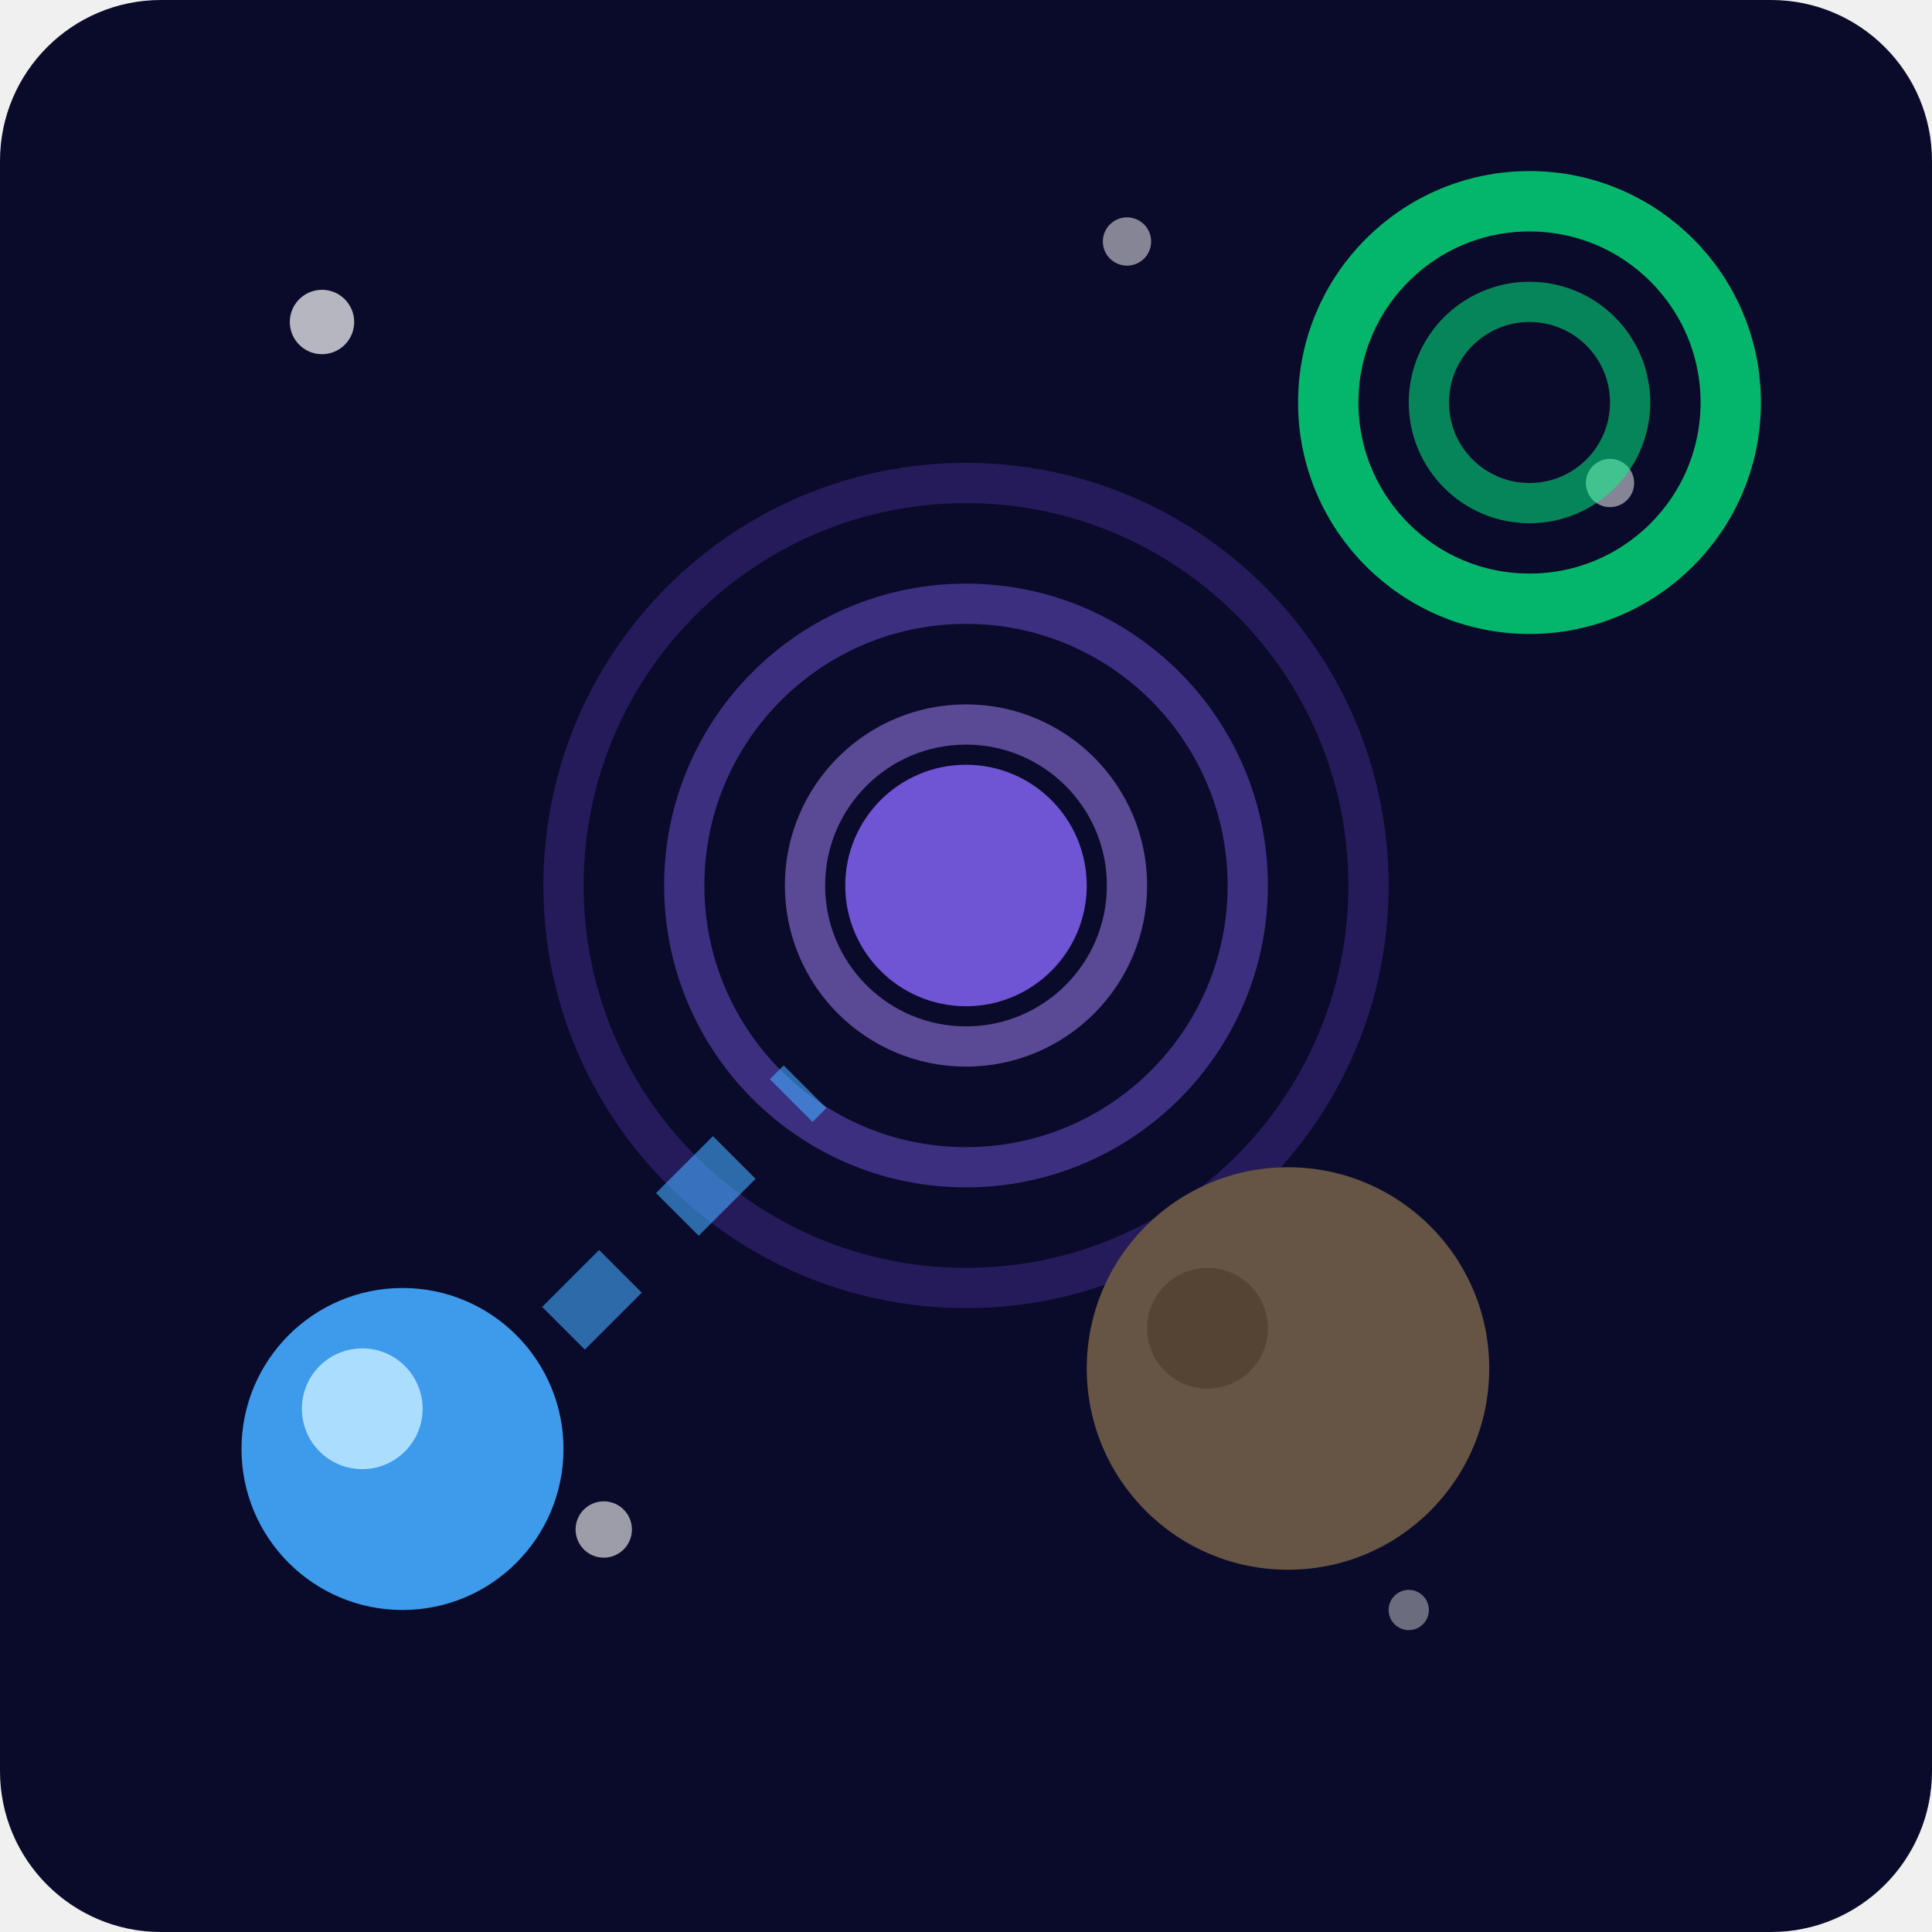
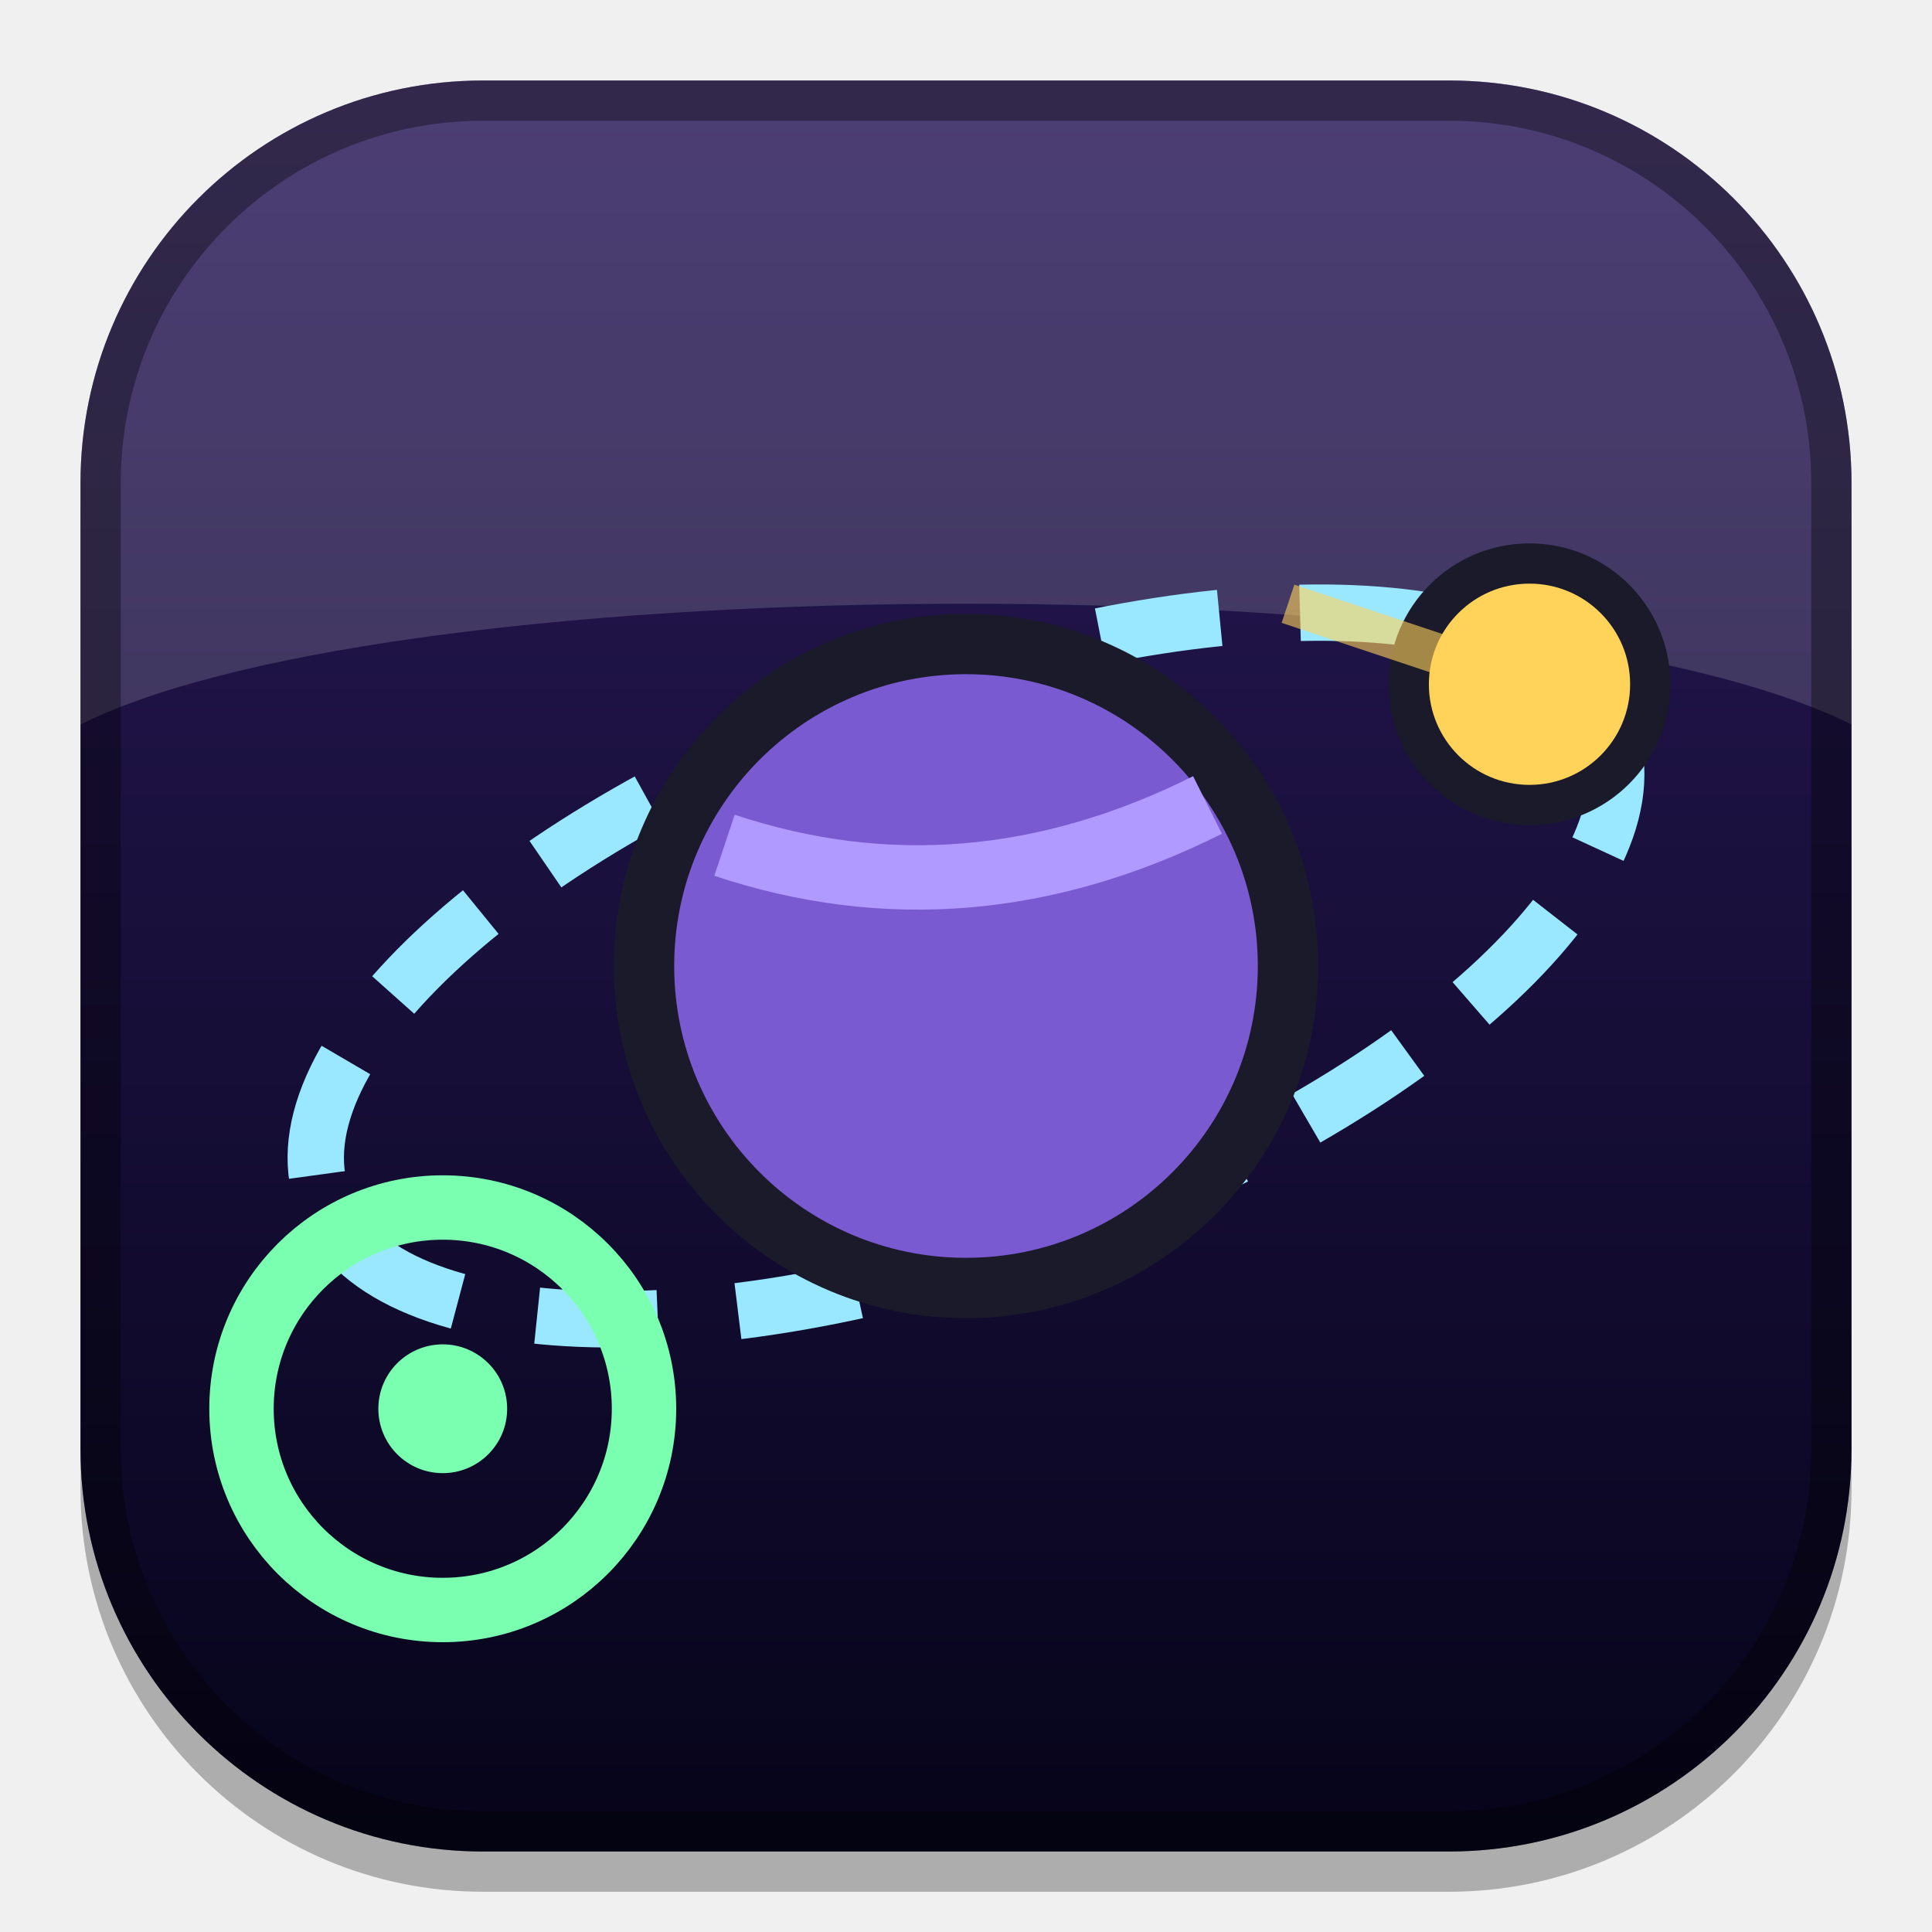
- <svg xmlns="http://www.w3.org/2000/svg" viewBox="0 0 48 48">
-   <rect width="48" height="48" rx="4" fill="#0a0a2a" />
-   <circle cx="8" cy="8" r="0.8" fill="#fff" opacity="0.7" />
-   <circle cx="40" cy="12" r="0.6" fill="#fff" opacity="0.5" />
-   <circle cx="15" cy="38" r="0.7" fill="#fff" opacity="0.6" />
-   <circle cx="35" cy="40" r="0.5" fill="#fff" opacity="0.4" />
-   <circle cx="28" cy="6" r="0.6" fill="#fff" opacity="0.5" />
-   <circle cx="24" cy="22" r="10" fill="none" stroke="#6644cc" stroke-width="1" opacity="0.3" />
-   <circle cx="24" cy="22" r="7" fill="none" stroke="#8866ff" stroke-width="1" opacity="0.4" />
-   <circle cx="24" cy="22" r="4" fill="none" stroke="#aa88ff" stroke-width="1" opacity="0.5" />
-   <circle cx="24" cy="22" r="3" fill="#8866ff" opacity="0.8" />
-   <circle cx="10" cy="36" r="4" fill="#44aaff" opacity="0.9" />
-   <circle cx="9" cy="35" r="1.5" fill="#aaddff" />
-   <line x1="14" y1="33" x2="20" y2="27" stroke="#44aaff" stroke-width="1.5" stroke-dasharray="2,2" opacity="0.6" />
-   <circle cx="38" cy="10" r="5" fill="none" stroke="#00ff88" stroke-width="1.5" opacity="0.7" />
-   <circle cx="38" cy="10" r="2.5" fill="none" stroke="#00ff88" stroke-width="1" opacity="0.5" />
-   <circle cx="32" cy="34" r="5" fill="#665544" />
-   <circle cx="30" cy="33" r="1.5" fill="#554433" />
+ <svg xmlns="http://www.w3.org/2000/svg" viewBox="0 0 48 48" width="48" height="48">
+   <defs>
+     <linearGradient id="t" x1="0" y1="0" x2="0" y2="1">
+       <stop offset="0" stop-color="#2a1a5a" />
+       <stop offset="1" stop-color="#06041a" />
+     </linearGradient>
+   </defs>
+   <rect x="2" y="3" width="44" height="44" rx="10" fill="#000" opacity=".28" />
+   <rect x="2" y="2" width="44" height="44" rx="10" fill="url(#t)" />
+   <path d="M12 2h24a10 10 0 0 1 10 10v6c-8-4-36-4-44 0v-6a10 10 0 0 1 10-10z" fill="#fff" opacity=".16" />
+   <rect x="2.5" y="2.5" width="43" height="43" rx="9.5" fill="none" stroke="#000" stroke-opacity=".35" />
+   <ellipse cx="24" cy="24" rx="17" ry="7" fill="none" stroke="#9ae8ff" stroke-width="1.4" stroke-dasharray="3 2" transform="rotate(-20 24 24)" />
+   <circle cx="24" cy="24" r="8" fill="#7a5ad0" stroke="#1a1a2a" stroke-width="1.5" />
+   <path d="M18 21q6 2 12-1" fill="none" stroke="#b09aff" stroke-width="1.6" />
+   <circle cx="38" cy="17" r="3" fill="#ffd25a" stroke="#1a1a2a" stroke-width="1" />
+   <path d="M38 17l-6-2" stroke="#ffd25a" stroke-width="1" opacity=".6" />
+   <circle cx="11" cy="35" r="5" fill="none" stroke="#7affb0" stroke-width="1.6" />
+   <circle cx="11" cy="35" r="1.6" fill="#7affb0" />
</svg>
